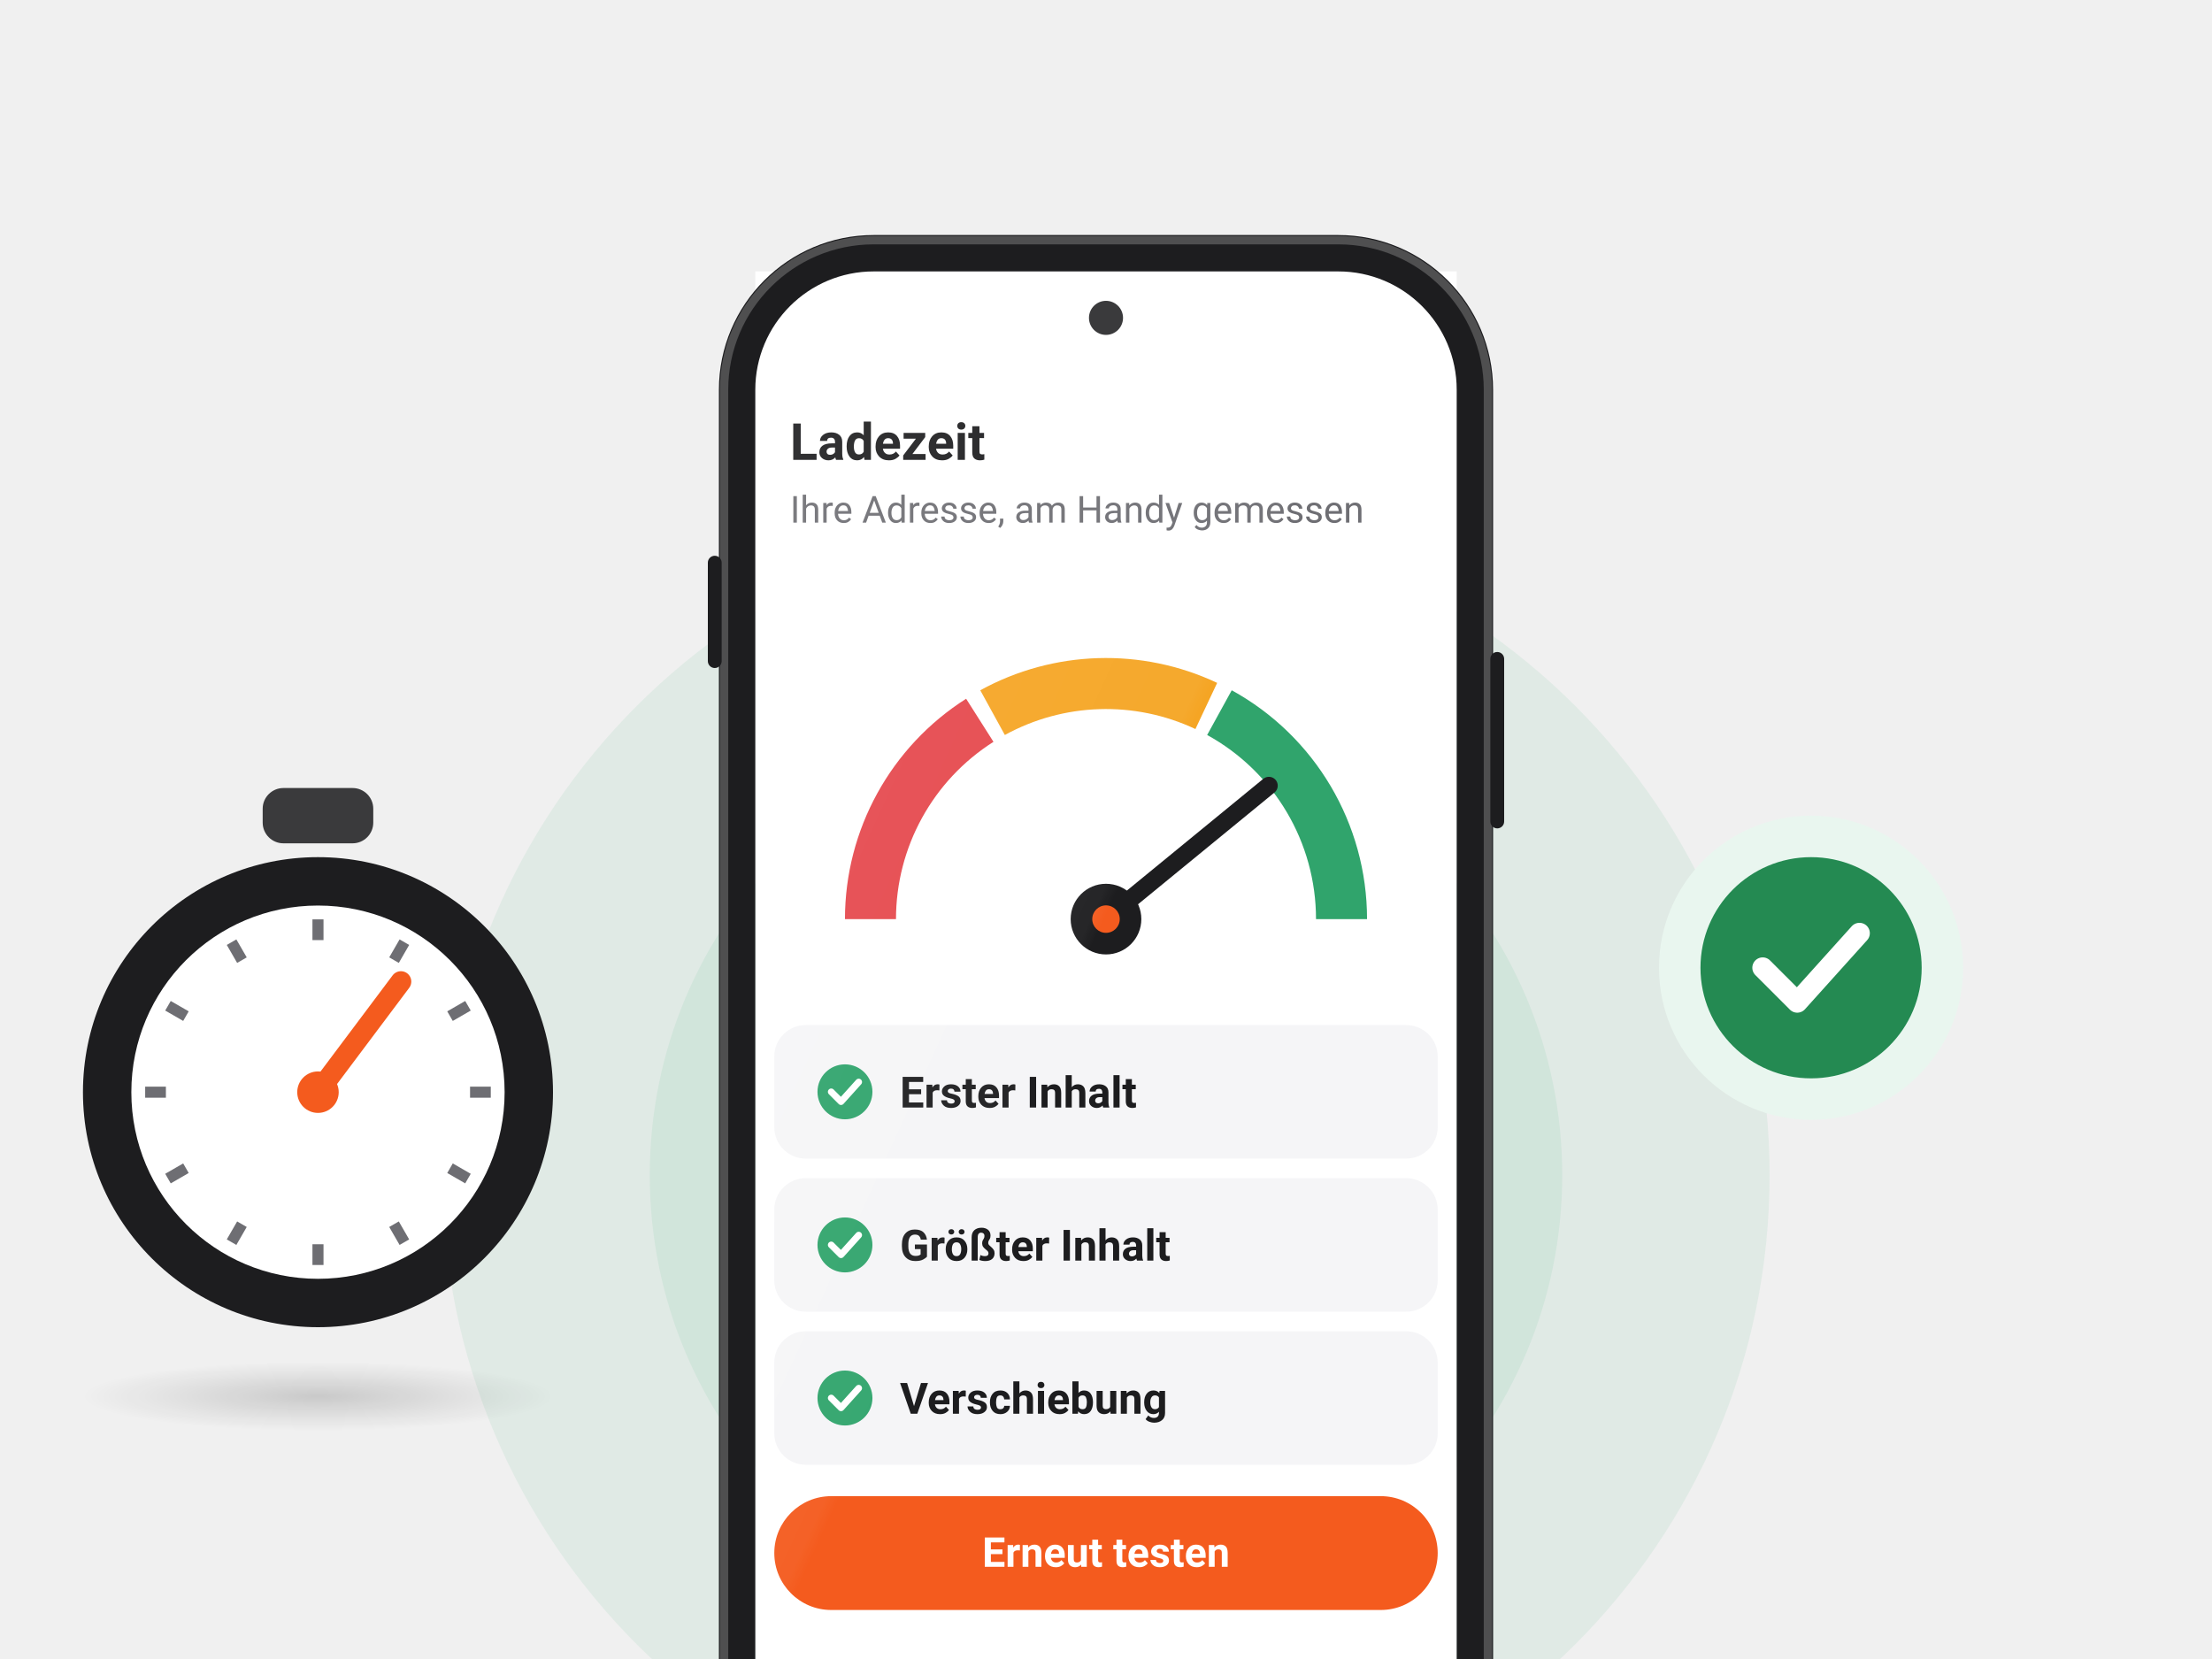
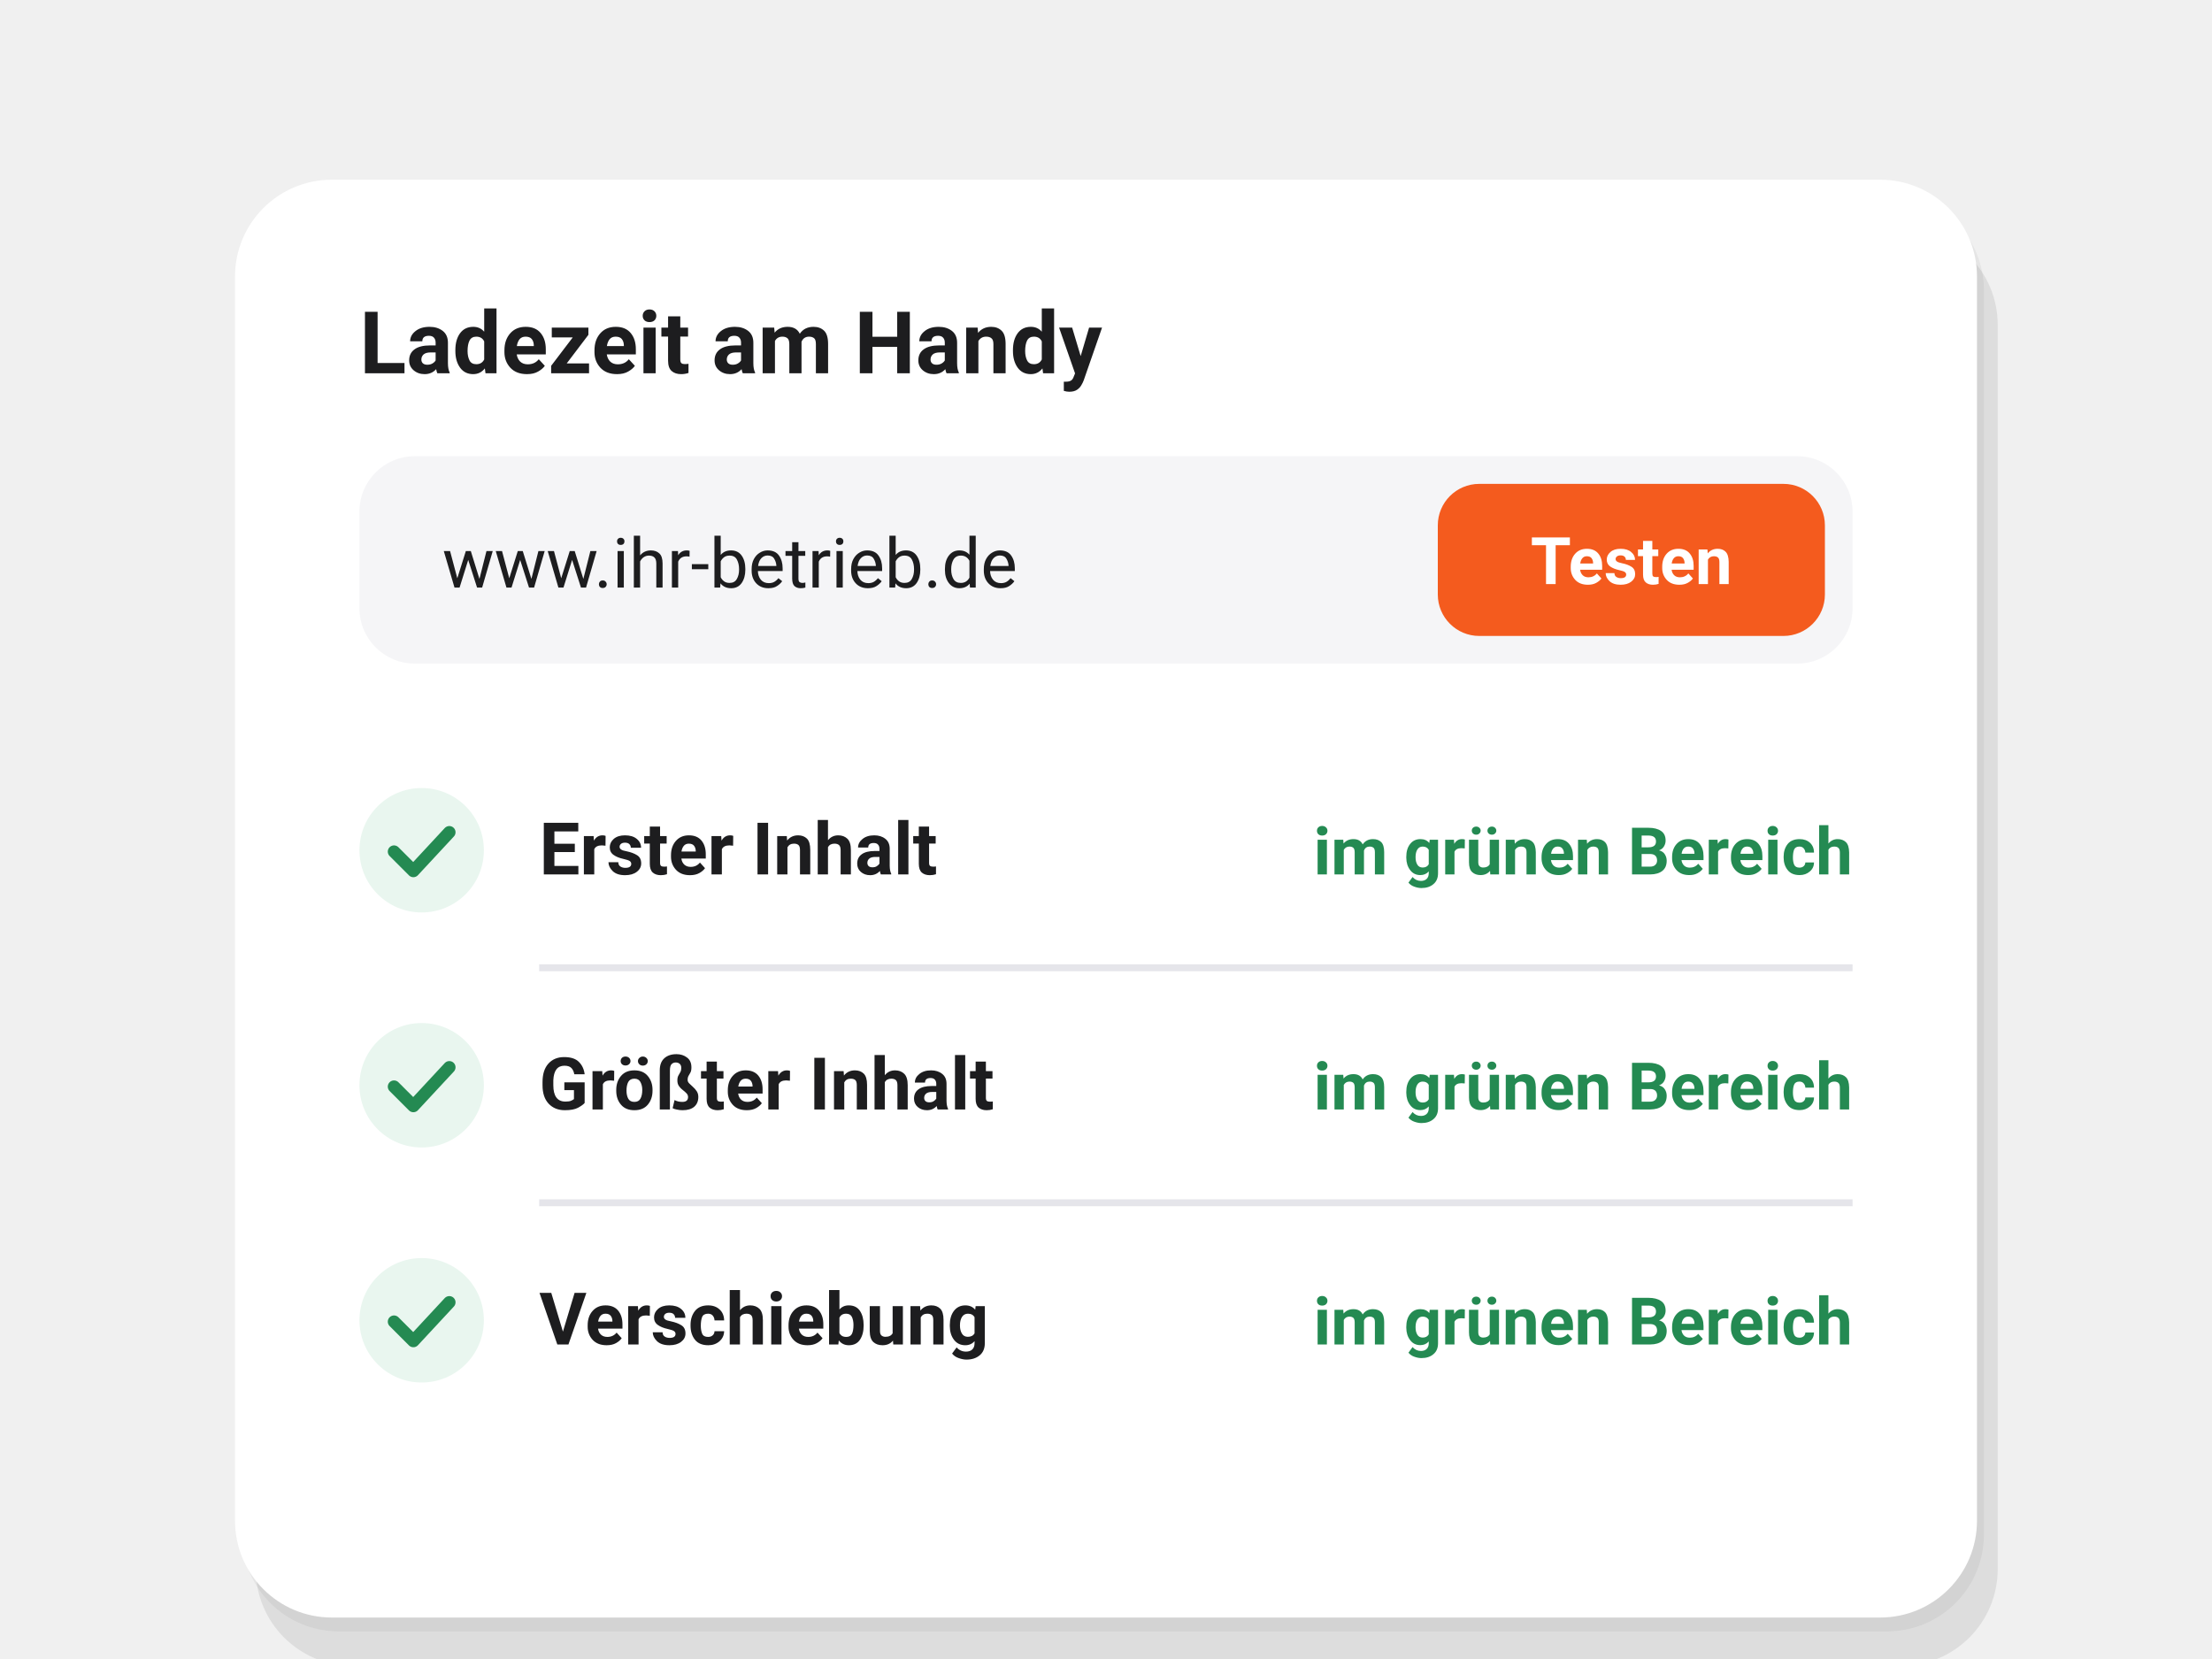
<svg xmlns="http://www.w3.org/2000/svg" width="320" height="240" font-family="-apple-system, BlinkMacSystemFont, &quot;Helvetica Neue&quot;, &quot;Segoe UI&quot;, Roboto, Arial, sans-serif" viewBox="0 0 320 240" preserveAspectRatio="xMidYMax slice">
  <defs>
    <radialGradient id="ld-boden">
      <stop offset="0" stop-color="#000" stop-opacity=".16" />
      <stop offset=".55" stop-color="#000" stop-opacity=".07" />
      <stop offset="1" stop-color="#000" stop-opacity="0" />
    </radialGradient>
    <radialGradient id="ld-kontakt">
      <stop offset="0" stop-color="#000" stop-opacity=".34" />
      <stop offset="1" stop-color="#000" stop-opacity="0" />
    </radialGradient>
    <linearGradient id="ld-glanz" x1="0" y1="0" x2="1" y2="1">
      <stop offset="0" stop-color="#fff" stop-opacity=".1" />
      <stop offset=".45" stop-color="#fff" stop-opacity=".04" />
      <stop offset=".46" stop-color="#fff" stop-opacity="0" />
      <stop offset="1" stop-color="#fff" stop-opacity="0" />
    </linearGradient>
    <linearGradient id="ld-alu" x1="0" y1="0" x2="0" y2="1">
      <stop offset="0" stop-color="#ececf0" />
      <stop offset=".5" stop-color="#d2d2d7" />
      <stop offset="1" stop-color="#a1a1a6" />
    </linearGradient>
    <linearGradient id="ld-alu-quer" x1="0" y1="0" x2="1" y2="0">
      <stop offset="0" stop-color="#c7c7cc" />
      <stop offset=".35" stop-color="#ebebef" />
      <stop offset=".7" stop-color="#d1d1d6" />
      <stop offset="1" stop-color="#b5b5ba" />
    </linearGradient>
    <linearGradient id="ld-rahmen" x1="0" y1="0" x2="1" y2="1">
      <stop offset="0" stop-color="#3a3a3c" />
      <stop offset=".5" stop-color="#1d1d1f" />
      <stop offset="1" stop-color="#2c2c2e" />
    </linearGradient>
    <pattern id="ld-riffel" width="10" height="10" patternUnits="userSpaceOnUse">
      <rect width="5" height="10" fill="#fff" fill-opacity=".09" />
      <rect x="5" width="1.2" height="10" fill="#000" fill-opacity=".14" />
      <rect x="6.2" width="3.8" height="10" fill="#000" fill-opacity=".05" />
    </pattern>
    <pattern id="ld-riffel-fein" width="5" height="5" patternUnits="userSpaceOnUse">
      <rect width="2.5" height="5" fill="#fff" fill-opacity=".1" />
      <rect x="2.5" width=".7" height="5" fill="#000" fill-opacity=".16" />
      <rect x="3.2" width="1.8" height="5" fill="#000" fill-opacity=".05" />
    </pattern>
    <linearGradient id="ld-flaeche" x1="0" y1="0" x2="0" y2="1">
      <stop offset="0" stop-color="#fff" stop-opacity=".16" />
      <stop offset=".5" stop-color="#fff" stop-opacity="0" />
      <stop offset="1" stop-color="#000" stop-opacity=".12" />
    </linearGradient>
    <linearGradient id="ld-flaeche-quer" x1="0" y1="0" x2="1" y2="0">
      <stop offset="0" stop-color="#fff" stop-opacity=".14" />
      <stop offset="1" stop-color="#000" stop-opacity=".12" />
    </linearGradient>
    <radialGradient id="ld-crema" cx=".42" cy=".4" r=".62">
      <stop offset="0" stop-color="#d9a16a" />
      <stop offset=".45" stop-color="#c8894f" />
      <stop offset="1" stop-color="#8a4f25" />
    </radialGradient>
    <radialGradient id="ld-schein">
      <stop offset="0" stop-color="#ffd27a" stop-opacity=".7" />
      <stop offset="1" stop-color="#ffd27a" stop-opacity="0" />
    </radialGradient>
    <radialGradient id="ld-schein-rot">
      <stop offset="0" stop-color="#ff453a" stop-opacity=".8" />
      <stop offset="1" stop-color="#ff453a" stop-opacity="0" />
    </radialGradient>
    <linearGradient id="ld-kachel-licht" x1="0" y1="0" x2="0" y2="1">
      <stop offset="0" stop-color="#fff" stop-opacity=".22" />
      <stop offset=".5" stop-color="#fff" stop-opacity="0" />
      <stop offset="1" stop-color="#000" stop-opacity=".1" />
    </linearGradient>
  </defs>
  <g transform="translate(0 20)">
-     <circle cx="160" cy="150" r="96" fill="#30a46c" fill-opacity=".08" />
-     <circle cx="160" cy="150" r="66" fill="#30a46c" fill-opacity=".08" />
    <g>
-       <ellipse cx="166.72" cy="244" rx="69.44" ry="10.08" fill="url(#ld-boden)" />
-       <svg x="109.264" y="19.264" width="101.472" height="221.472" viewBox="0 0 390 780" preserveAspectRatio="xMidYMin slice">
-         <g>
-           <rect width="390" height="780" fill="#fff" />
-           <text x="34" y="96" font-size="26" font-weight="700" fill="#1d1d1f">Ladezeit</text>
-           <text x="34" y="128" font-size="19" fill="#6e6e73">Ihre Adresse, am Handy gemessen</text>
-           <path d="M75.0 330.0A120 120 0 0 1 130.7 228.7" stroke="#e5484d" stroke-width="26" fill="none" />
-           <path d="M137.2 224.8A120 120 0 0 1 246.1 221.4" stroke="#f5a524" stroke-width="26" fill="none" />
-           <path d="M252.8 224.8A120 120 0 0 1 315.0 330.0" stroke="#30a46c" stroke-width="26" fill="none" />
-           <path d="M195 330L278 262" stroke="#1d1d1f" stroke-width="9" stroke-linecap="round" />
-           <circle cx="195" cy="330" r="18" fill="#1d1d1f" />
-           <circle cx="195" cy="330" r="7" fill="#f45b1e" />
-           <g transform="translate(0 384)">
-             <rect x="26" width="338" height="68" rx="16" fill="#f5f5f7" />
-             <circle cx="62" cy="34" r="14" fill="#30a46c" />
-             <path d="M55 34l5 5 9-10" stroke="#fff" stroke-width="3.4" fill="none" stroke-linecap="round" stroke-linejoin="round" />
-             <text x="90" y="42" font-size="22" font-weight="600" fill="#1d1d1f">Erster Inhalt</text>
-           </g>
-           <g transform="translate(0 462)">
-             <rect x="26" width="338" height="68" rx="16" fill="#f5f5f7" />
-             <circle cx="62" cy="34" r="14" fill="#30a46c" />
-             <path d="M55 34l5 5 9-10" stroke="#fff" stroke-width="3.4" fill="none" stroke-linecap="round" stroke-linejoin="round" />
-             <text x="90" y="42" font-size="22" font-weight="600" fill="#1d1d1f">Größter Inhalt</text>
-           </g>
-           <g transform="translate(0 540)">
-             <rect x="26" width="338" height="68" rx="16" fill="#f5f5f7" />
-             <circle cx="62" cy="34" r="14" fill="#30a46c" />
-             <path d="M55 34l5 5 9-10" stroke="#fff" stroke-width="3.4" fill="none" stroke-linecap="round" stroke-linejoin="round" />
-             <text x="90" y="42" font-size="22" font-weight="600" fill="#1d1d1f">Verschiebung</text>
-           </g>
-           <rect x="26" y="624" width="338" height="58" rx="29" fill="#f45b1e" />
-           <text x="195" y="660" text-anchor="middle" font-size="21" font-weight="650" fill="#fff">Erneut testen</text>
-         </g>
-       </svg>
-       <path d="M126.4 19.264H193.6A17.136 17.136 0 0 1 210.736 36.4V223.6A17.136 17.136 0 0 1 193.6 240.736H126.4A17.136 17.136 0 0 1 109.264 223.6V36.4A17.136 17.136 0 0 1 126.4 19.264Z" fill="url(#ld-glanz)" />
-       <path d="M126.4 14H193.6A22.4 22.4 0 0 1 216 36.4V223.6A22.4 22.4 0 0 1 193.6 246H126.4A22.4 22.4 0 0 1 104 223.6V36.4A22.4 22.4 0 0 1 126.4 14ZM126.4 19.264H193.6A17.136 17.136 0 0 1 210.736 36.4V223.6A17.136 17.136 0 0 1 193.6 240.736H126.4A17.136 17.136 0 0 1 109.264 223.6V36.4A17.136 17.136 0 0 1 126.4 19.264Z" fill="#1d1d1f" fill-rule="evenodd" />
-       <path d="M126.4 14.75H193.6A21.65 21.65 0 0 1 215.25 36.4V223.6A21.65 21.65 0 0 1 193.6 245.25H126.4A21.65 21.65 0 0 1 104.75 223.6V36.4A21.65 21.65 0 0 1 126.4 14.75Z" fill="none" stroke="#fff" stroke-opacity=".22" stroke-width="1.2" />
-       <rect x="102.4" y="60.4" width="2" height="16.24" rx="1" fill="#1d1d1f" />
-       <rect x="215.6" y="74.32" width="2" height="25.52" rx="1" fill="#1d1d1f" />
-       <circle cx="160" cy="25.984" r="2.464" fill="#3a3a3c" />
-     </g>
-     <g transform="translate(44 132)">
-       <ellipse cx="2" cy="50" rx="34" ry="5" fill="url(#ld-boden)" />
-       <rect x="-6" y="-38" width="16" height="8" rx="3" fill="#3a3a3c" />
-       <circle cx="2" cy="6" r="34" fill="#1d1d1f" />
-       <circle cx="2" cy="6" r="27" fill="#fff" />
-       <path d="M2.0 -16.0L2.0 -19.0" stroke="#6e6e73" stroke-width="1.6" />
-       <path d="M13.0 -13.1L14.5 -15.7" stroke="#6e6e73" stroke-width="1.6" />
-       <path d="M21.1 -5.0L23.7 -6.5" stroke="#6e6e73" stroke-width="1.6" />
-       <path d="M24.0 6.0L27.0 6.0" stroke="#6e6e73" stroke-width="1.6" />
-       <path d="M21.1 17.0L23.7 18.5" stroke="#6e6e73" stroke-width="1.6" />
-       <path d="M13.0 25.1L14.5 27.7" stroke="#6e6e73" stroke-width="1.6" />
-       <path d="M2.0 28.0L2.0 31.0" stroke="#6e6e73" stroke-width="1.6" />
-       <path d="M-9.0 25.1L-10.5 27.7" stroke="#6e6e73" stroke-width="1.6" />
-       <path d="M-17.1 17.0L-19.7 18.5" stroke="#6e6e73" stroke-width="1.6" />
-       <path d="M-20.0 6.0L-23.0 6.0" stroke="#6e6e73" stroke-width="1.6" />
-       <path d="M-17.1 -5.0L-19.7 -6.5" stroke="#6e6e73" stroke-width="1.6" />
-       <path d="M-9.0 -13.1L-10.5 -15.7" stroke="#6e6e73" stroke-width="1.6" />
-       <path d="M2 6L14 -10" stroke="#f45b1e" stroke-width="3" stroke-linecap="round" />
-       <circle cx="2" cy="6" r="3" fill="#f45b1e" />
-     </g>
-     <g transform="translate(262 120)">
-       <circle r="22" fill="#e9f6ef" />
-       <circle r="16" fill="#248a52" />
-       <path d="M-7 0l5 5 9-10" stroke="#fff" stroke-width="3" fill="none" stroke-linecap="round" stroke-linejoin="round" />
+       <path d="M48 6H272A14 14 0 0 1 286 20V200A14 14 0 0 1 272 214H48A14 14 0 0 1 34 200V20A14 14 0 0 1 48 6Z" fill="#000" fill-opacity=".08" transform="translate(3 7)" />
+       <path d="M48 6H272A14 14 0 0 1 286 20V200A14 14 0 0 1 272 214H48A14 14 0 0 1 34 200V20A14 14 0 0 1 48 6Z" fill="#000" fill-opacity=".05" transform="translate(1 2)" />
+       <path d="M48 6H272A14 14 0 0 1 286 20V200A14 14 0 0 1 272 214H48A14 14 0 0 1 34 200V20A14 14 0 0 1 48 6Z" fill="#fff" />
+       <text x="52" y="34" font-size="12.5" font-weight="700" fill="#1d1d1f">Ladezeit am Handy</text>
+       <path d="M60 46H260A8 8 0 0 1 268 54V68A8 8 0 0 1 260 76H60A8 8 0 0 1 52 68V54A8 8 0 0 1 60 46Z" fill="#f5f5f7" />
+       <text x="64" y="65" font-size="10" fill="#1d1d1f">www.ihr-betrieb.de</text>
+       <path d="M214 50H258A6 6 0 0 1 264 56V66A6 6 0 0 1 258 72H214A6 6 0 0 1 208 66V56A6 6 0 0 1 214 50Z" fill="#f45b1e" />
+       <text x="236" y="64.5" text-anchor="middle" font-size="9.5" font-weight="650" fill="#fff">Testen</text>
+       <g transform="translate(52 94)">
+         <circle cx="9" cy="9" r="9" fill="#e9f6ef" />
+         <path d="M5 9.2l2.8 2.8 5.2-5.6" stroke="#248a52" stroke-width="1.8" fill="none" stroke-linecap="round" stroke-linejoin="round" />
+         <text x="26" y="12.5" font-size="10.5" font-weight="600" fill="#1d1d1f">Erster Inhalt</text>
+         <text x="216" y="12.5" text-anchor="end" font-size="9.5" fill="#248a52" font-weight="600">im grünen Bereich</text>
+         <path d="M26 26h190" stroke="#e5e5ea" />
+       </g>
+       <g transform="translate(52 128)">
+         <circle cx="9" cy="9" r="9" fill="#e9f6ef" />
+         <path d="M5 9.2l2.8 2.8 5.2-5.6" stroke="#248a52" stroke-width="1.8" fill="none" stroke-linecap="round" stroke-linejoin="round" />
+         <text x="26" y="12.5" font-size="10.5" font-weight="600" fill="#1d1d1f">Größter Inhalt</text>
+         <text x="216" y="12.5" text-anchor="end" font-size="9.5" fill="#248a52" font-weight="600">im grünen Bereich</text>
+         <path d="M26 26h190" stroke="#e5e5ea" />
+       </g>
+       <g transform="translate(52 162)">
+         <circle cx="9" cy="9" r="9" fill="#e9f6ef" />
+         <path d="M5 9.2l2.8 2.8 5.2-5.6" stroke="#248a52" stroke-width="1.8" fill="none" stroke-linecap="round" stroke-linejoin="round" />
+         <text x="26" y="12.5" font-size="10.5" font-weight="600" fill="#1d1d1f">Verschiebung</text>
+         <text x="216" y="12.5" text-anchor="end" font-size="9.5" fill="#248a52" font-weight="600">im grünen Bereich</text>
+       </g>
    </g>
  </g>
</svg>
